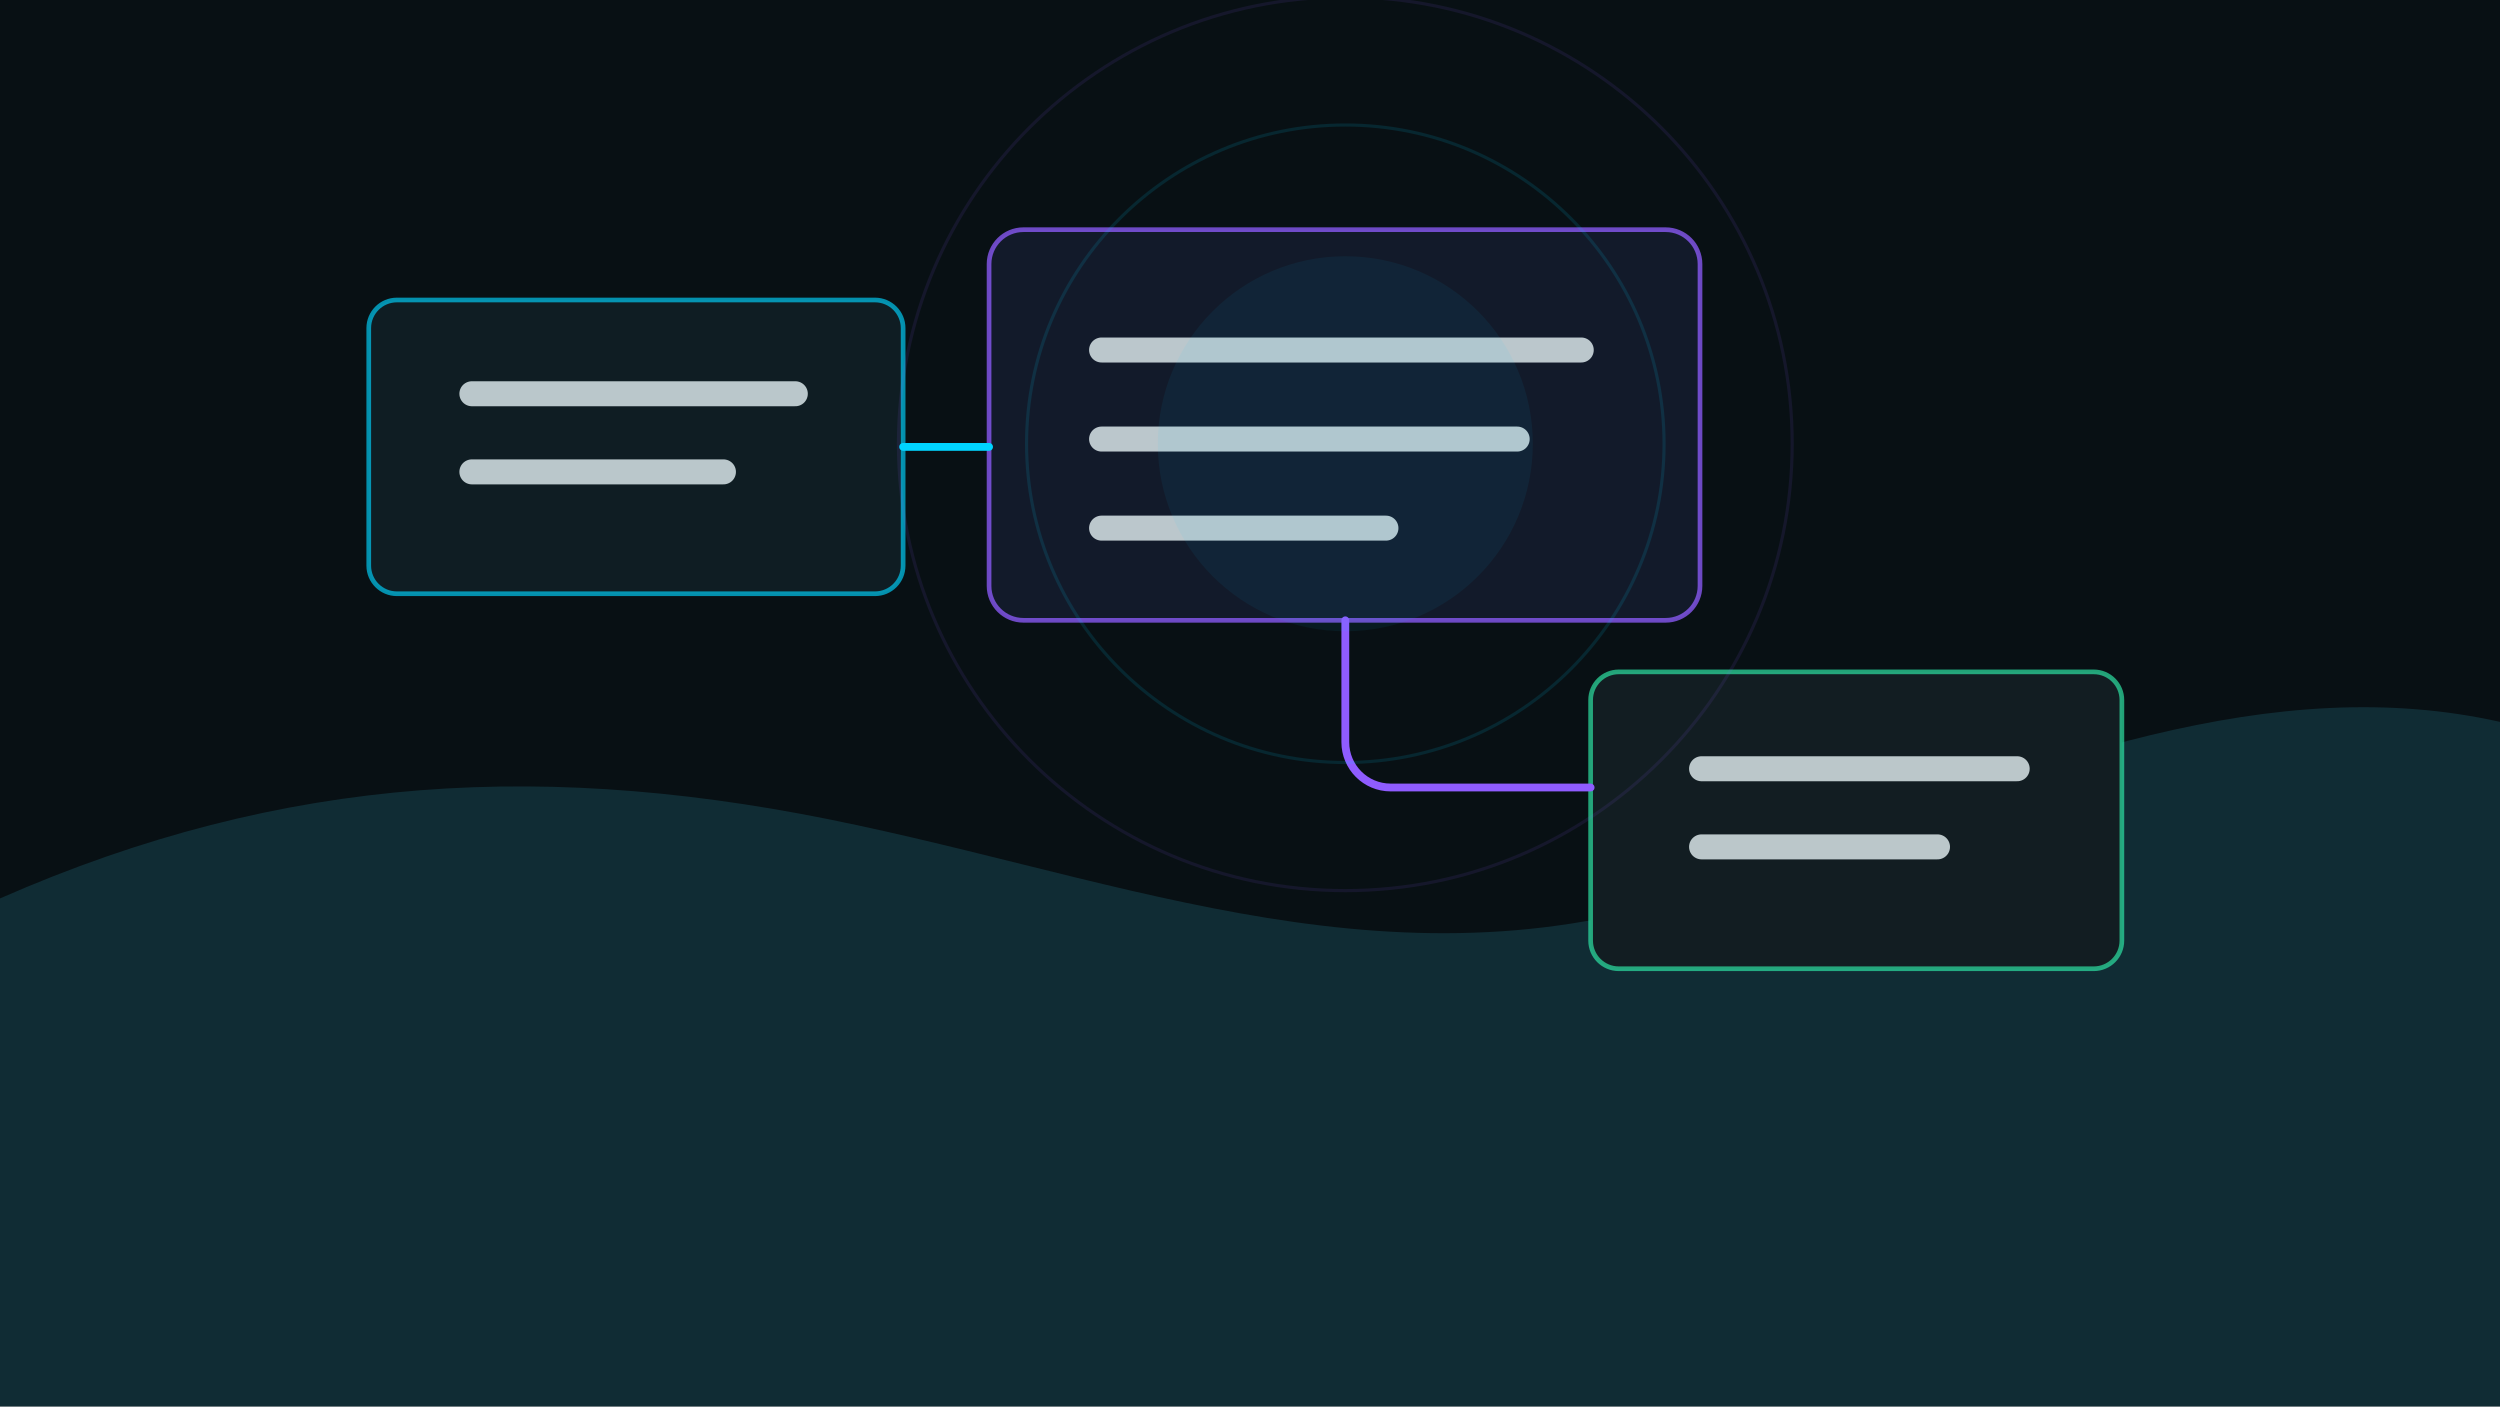
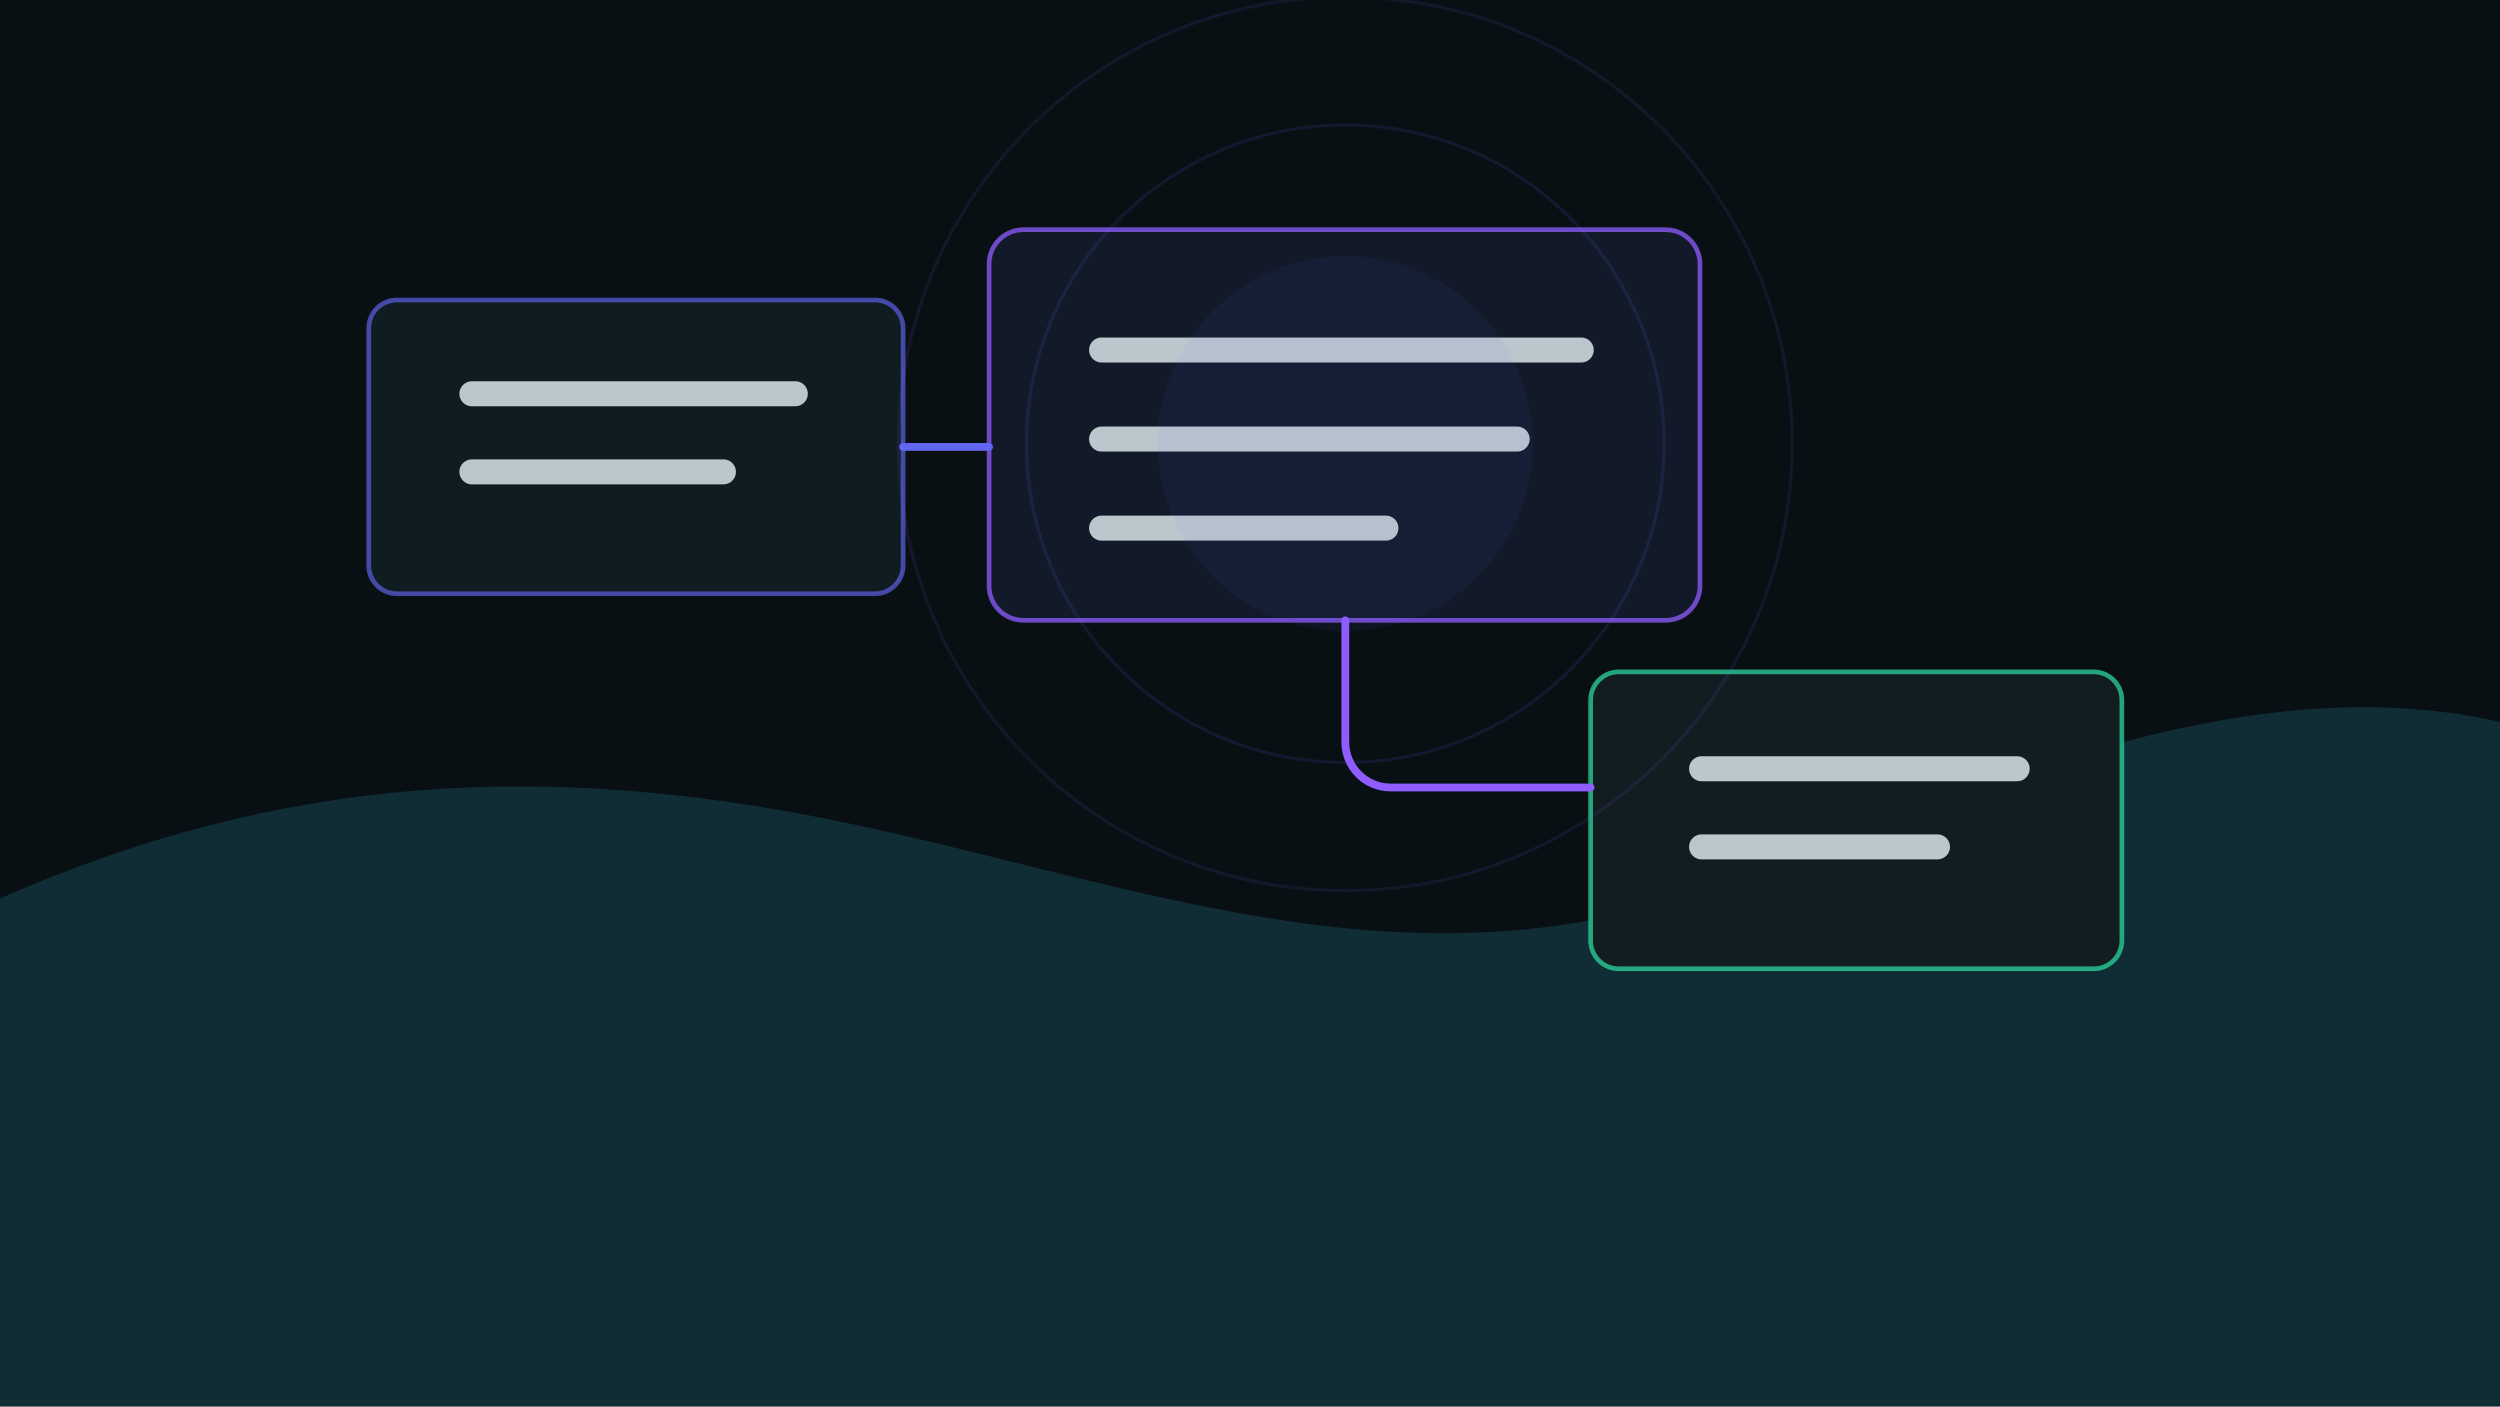
<svg xmlns="http://www.w3.org/2000/svg" width="1600" height="900" viewBox="0 0 1600 900" fill="none">
  <rect width="1600" height="900" fill="#081014" />
  <path d="M0 715C183 646 314 643 493 680C688 720 823 744 1017 692C1212 640 1386 543 1600 585V900H0V715Z" fill="#10262D" />
  <path d="M0 575C182 495 353 486 548 528C740 569 914 642 1118 560C1307 484 1457 430 1600 462V900H0V575Z" fill="#102C34" />
-   <rect x="236" y="192" width="342" height="188" rx="18" fill="#0F1D23" stroke="#00D4FF" stroke-opacity=".65" stroke-width="3" />
+   <rect x="236" y="192" width="342" height="188" rx="18" fill="#0F1D23" stroke="#6366F1" stroke-opacity=".65" stroke-width="3" />
  <rect x="633" y="147" width="455" height="250" rx="22" fill="#121A2A" stroke="#8F5CFF" stroke-opacity=".75" stroke-width="3" />
  <rect x="1018" y="430" width="340" height="190" rx="18" fill="#121D22" stroke="#2EE6A6" stroke-opacity=".68" stroke-width="3" />
-   <path d="M578 286H633" stroke="#00D4FF" stroke-width="5" stroke-linecap="round" />
+   <path d="M578 286H633" stroke="#6366F1" stroke-width="5" stroke-linecap="round" />
  <path d="M861 397V475C861 491 874 504 890 504H1018" stroke="#8F5CFF" stroke-width="5" stroke-linecap="round" />
  <path d="M302 252H509M302 302H463M705 224H1012M705 281H971M705 338H887M1089 492H1291M1089 542H1240" stroke="#EAF7FA" stroke-opacity=".78" stroke-width="16" stroke-linecap="round" />
-   <circle cx="861" cy="284" r="120" fill="#00D4FF" fill-opacity=".06" />
-   <circle cx="861" cy="284" r="204" stroke="#00D4FF" stroke-opacity=".12" stroke-width="2" />
+   <circle cx="861" cy="284" r="120" fill="#6366F1" fill-opacity=".06" />
+   <circle cx="861" cy="284" r="204" stroke="#6366F1" stroke-opacity=".12" stroke-width="2" />
  <circle cx="861" cy="284" r="286" stroke="#8F5CFF" stroke-opacity=".10" stroke-width="2" />
</svg>
